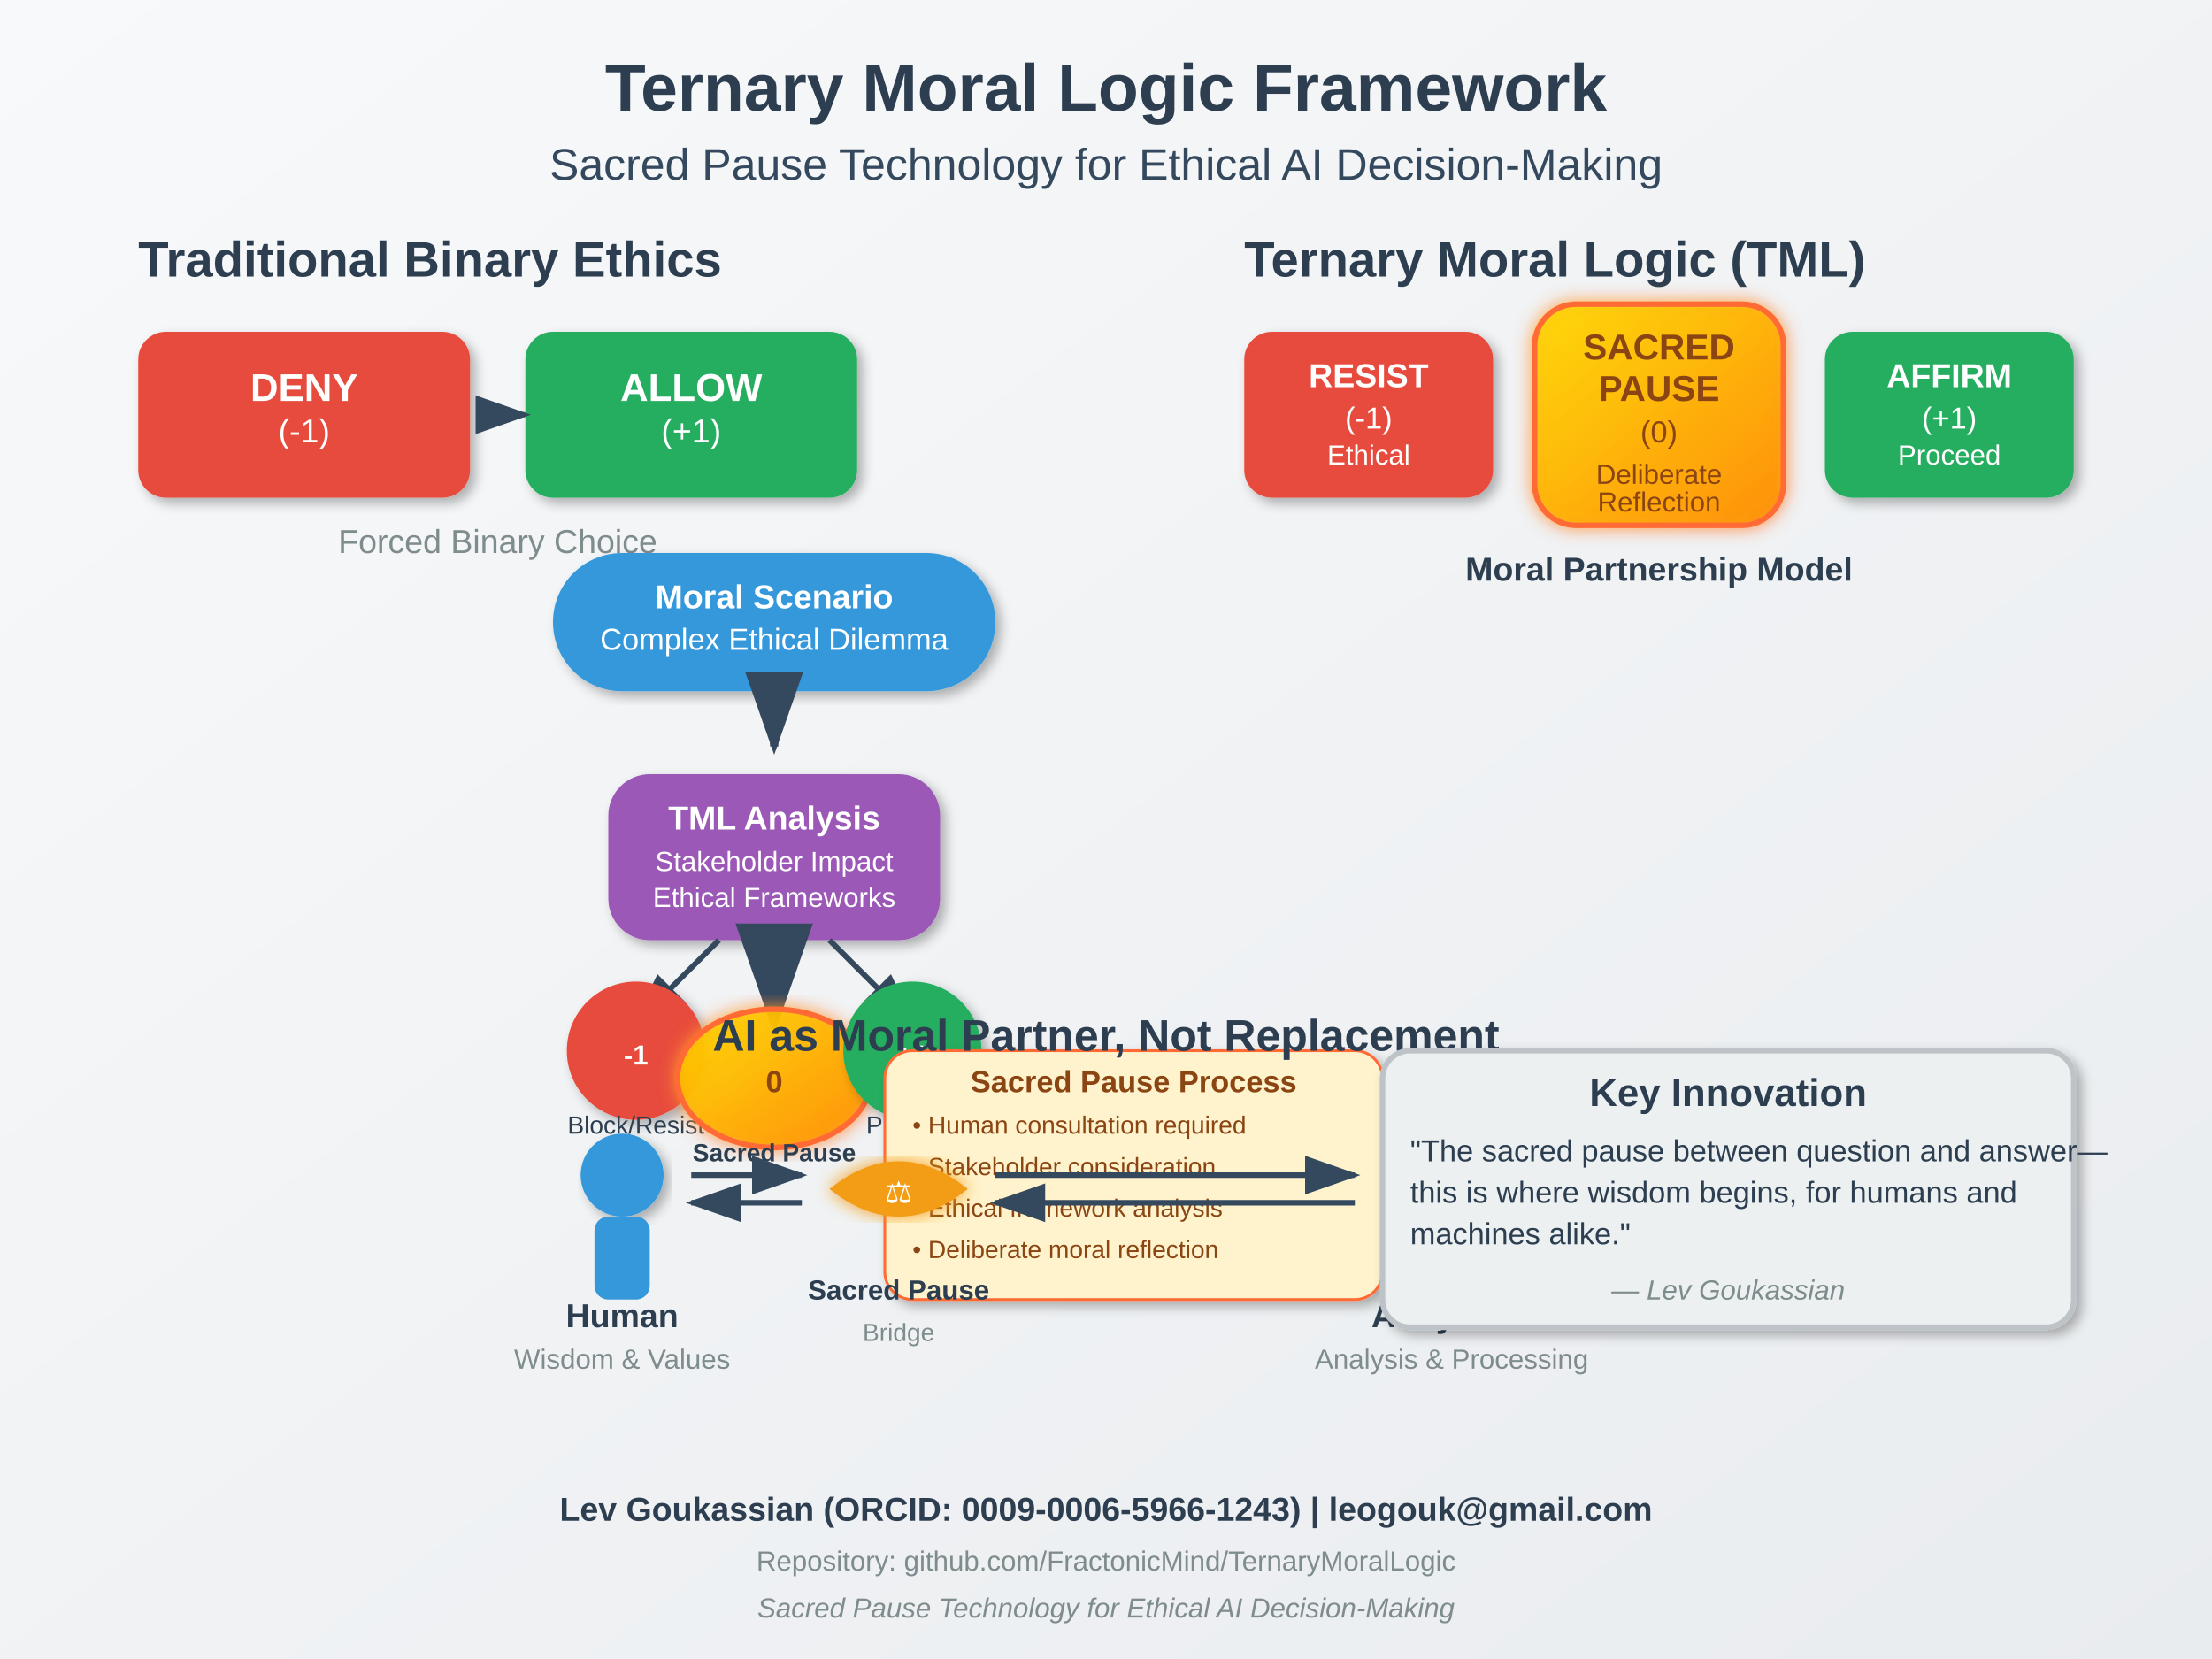
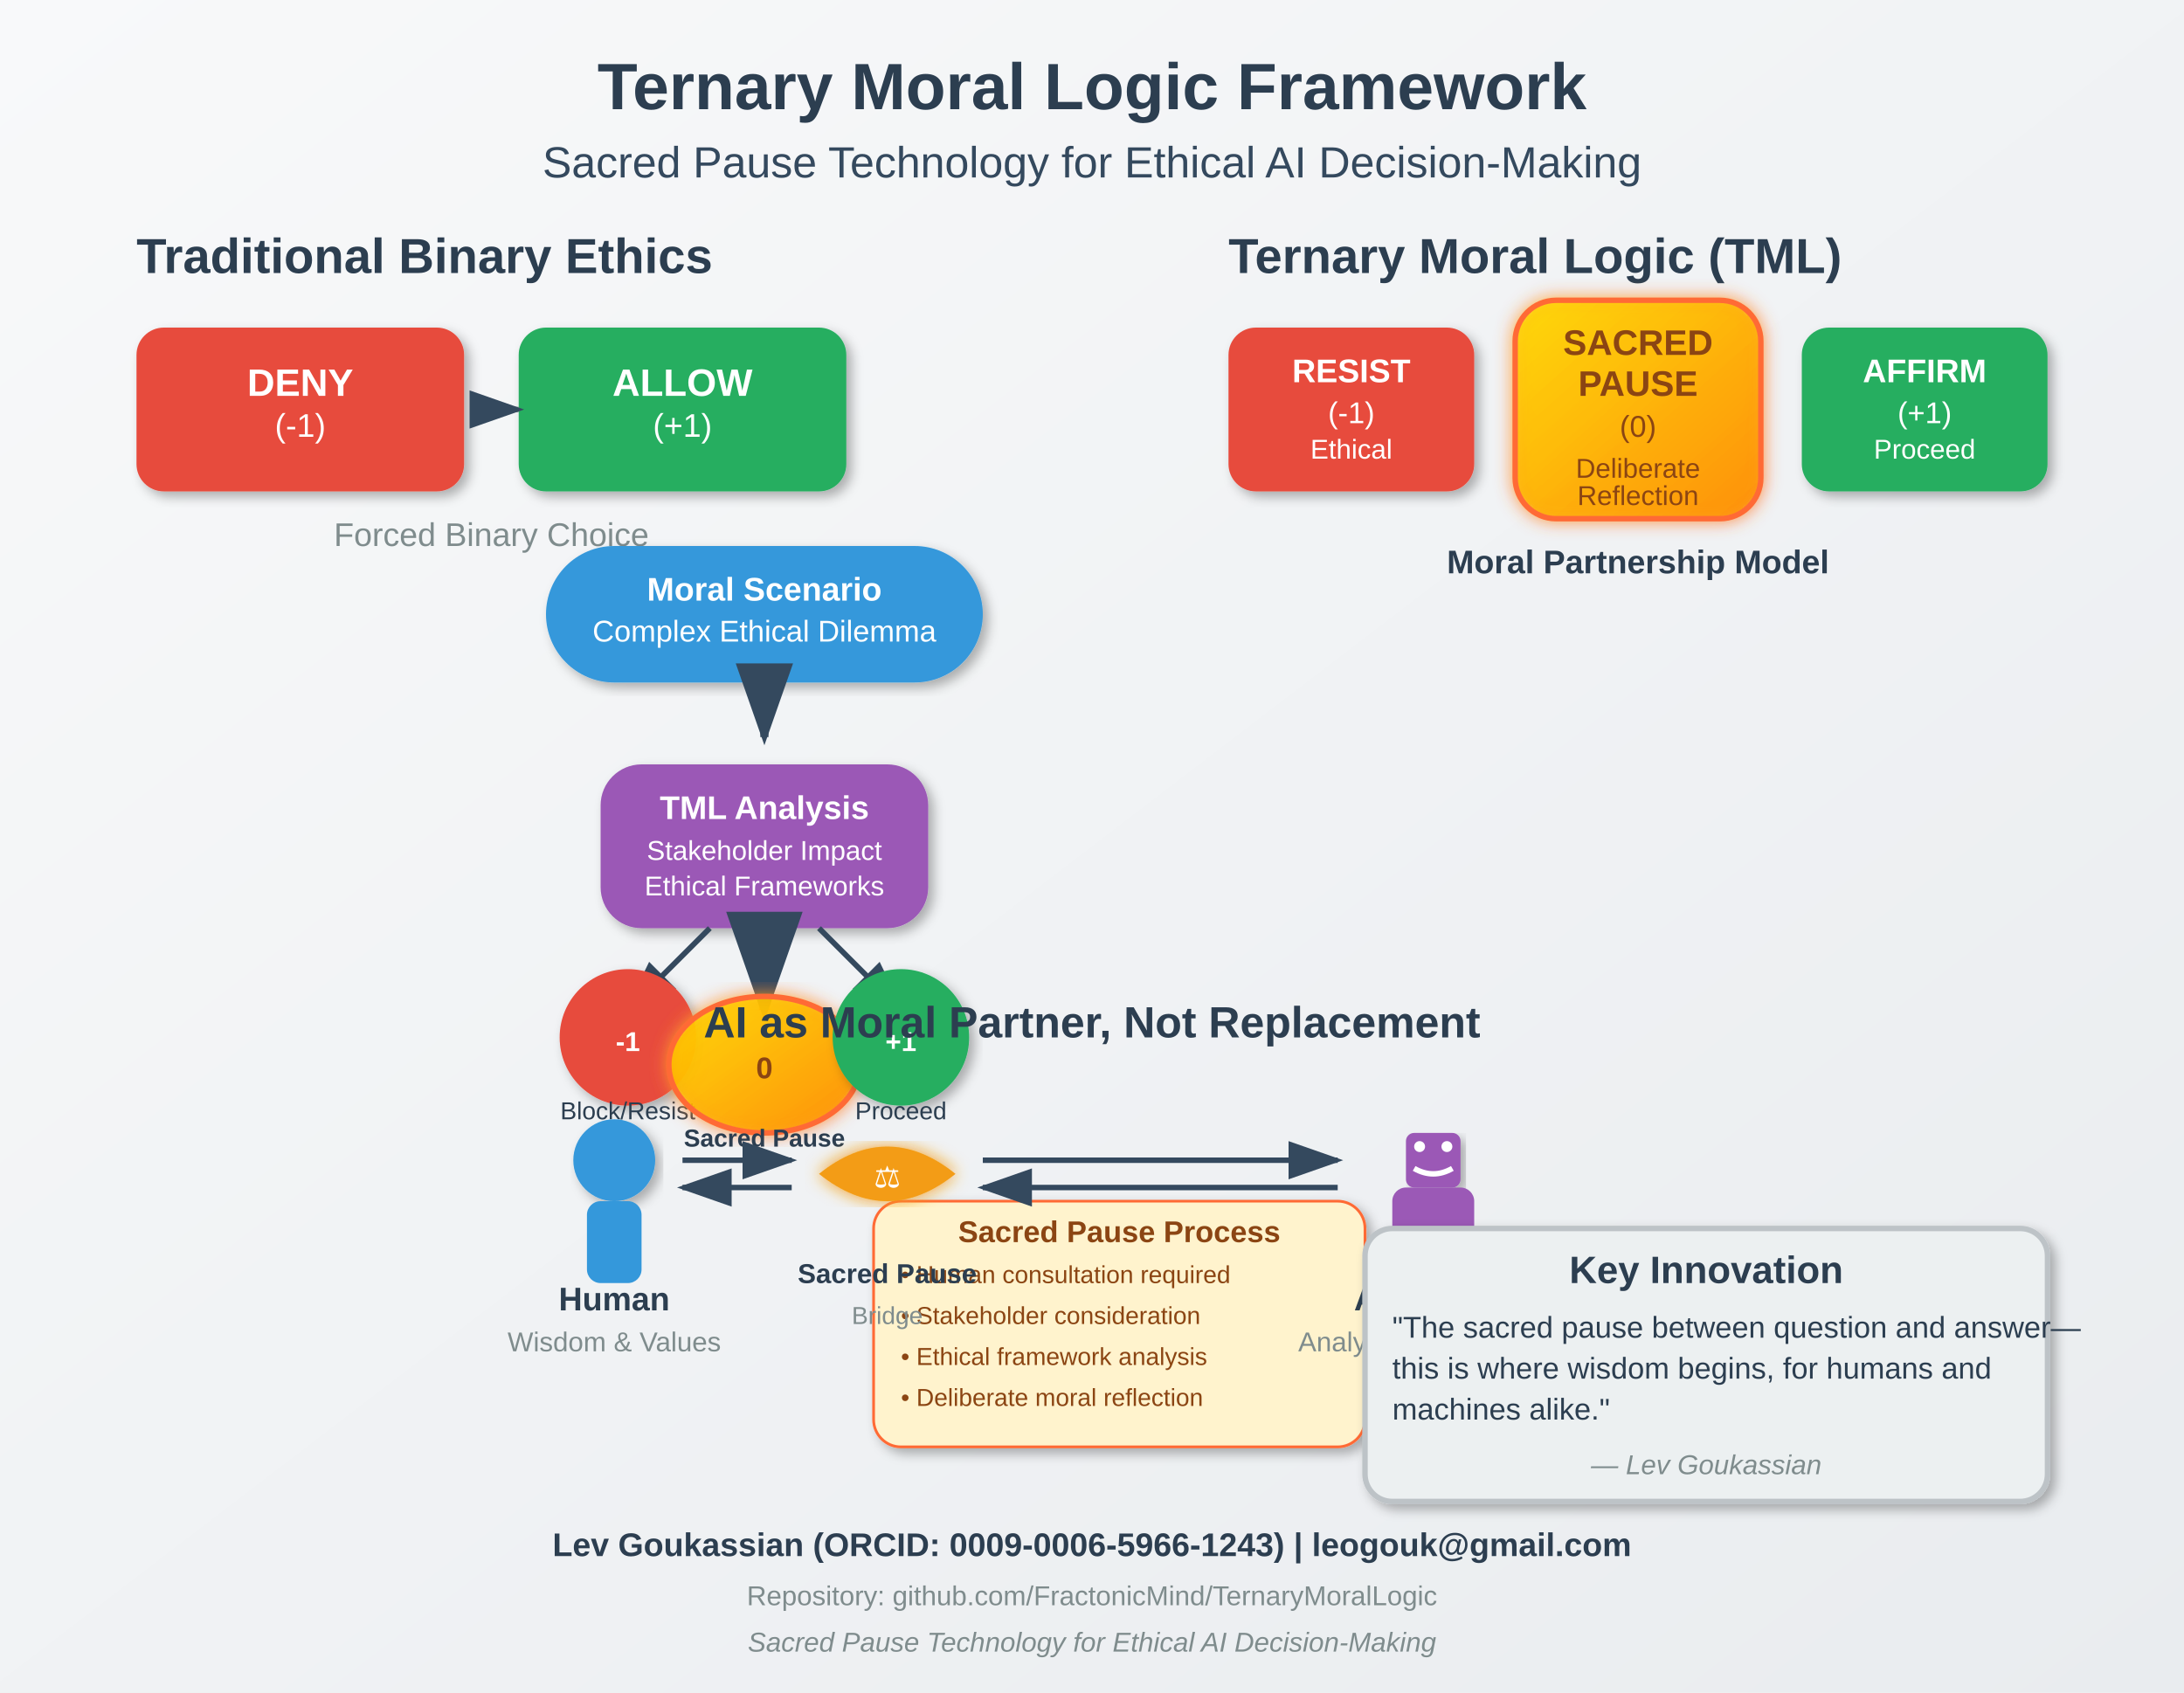
- <svg xmlns="http://www.w3.org/2000/svg" width="800" height="600" viewBox="0 0 800 600">
+ <svg xmlns="http://www.w3.org/2000/svg" width="800" height="620" viewBox="0 0 800 620">
  <defs>
    <linearGradient id="backgroundGrad" x1="0%" y1="0%" x2="100%" y2="100%">
      <stop offset="0%" style="stop-color:#f8f9fa;stop-opacity:1" />
      <stop offset="100%" style="stop-color:#e9ecef;stop-opacity:1" />
    </linearGradient>
    <linearGradient id="pauseGrad" x1="0%" y1="0%" x2="100%" y2="100%">
      <stop offset="0%" style="stop-color:#ffd700;stop-opacity:0.8" />
      <stop offset="100%" style="stop-color:#ff8c00;stop-opacity:0.8" />
    </linearGradient>
    <filter id="glow">
      <feGaussianBlur stdDeviation="3" result="coloredBlur" />
      <feMerge>
        <feMergeNode in="coloredBlur" />
        <feMergeNode in="SourceGraphic" />
      </feMerge>
    </filter>
    <filter id="shadow">
      <feDropShadow dx="2" dy="2" stdDeviation="2" flood-opacity="0.3" />
    </filter>
  </defs>
-   <rect width="800" height="600" fill="url(#backgroundGrad)" />
+   <rect width="800" height="620" fill="url(#backgroundGrad)" />
  <text x="400" y="40" text-anchor="middle" font-family="Arial, sans-serif" font-size="24" font-weight="bold" fill="#2c3e50">
    Ternary Moral Logic Framework
  </text>
  <text x="400" y="65" text-anchor="middle" font-family="Arial, sans-serif" font-size="16" fill="#34495e">
    Sacred Pause Technology for Ethical AI Decision-Making
  </text>
  <g transform="translate(50, 100)">
    <text x="0" y="0" font-family="Arial, sans-serif" font-size="18" font-weight="bold" fill="#2c3e50">
      Traditional Binary Ethics
    </text>
    <rect x="0" y="20" width="120" height="60" fill="#e74c3c" rx="10" filter="url(#shadow)" />
    <text x="60" y="45" text-anchor="middle" font-family="Arial, sans-serif" font-size="14" fill="white" font-weight="bold">
      DENY
    </text>
    <text x="60" y="60" text-anchor="middle" font-family="Arial, sans-serif" font-size="12" fill="white">
      (-1)
    </text>
    <rect x="140" y="20" width="120" height="60" fill="#27ae60" rx="10" filter="url(#shadow)" />
    <text x="200" y="45" text-anchor="middle" font-family="Arial, sans-serif" font-size="14" fill="white" font-weight="bold">
      ALLOW
    </text>
    <text x="200" y="60" text-anchor="middle" font-family="Arial, sans-serif" font-size="12" fill="white">
      (+1)
    </text>
    <path d="M 130 50 L 140 50" stroke="#7f8c8d" stroke-width="2" marker-end="url(#arrowhead)" />
    <text x="130" y="100" text-anchor="middle" font-family="Arial, sans-serif" font-size="12" fill="#7f8c8d">
      Forced Binary Choice
    </text>
  </g>
  <g transform="translate(450, 100)">
    <text x="0" y="0" font-family="Arial, sans-serif" font-size="18" font-weight="bold" fill="#2c3e50">
      Ternary Moral Logic (TML)
    </text>
    <rect x="0" y="20" width="90" height="60" fill="#e74c3c" rx="10" filter="url(#shadow)" />
    <text x="45" y="40" text-anchor="middle" font-family="Arial, sans-serif" font-size="12" fill="white" font-weight="bold">
      RESIST
    </text>
    <text x="45" y="55" text-anchor="middle" font-family="Arial, sans-serif" font-size="11" fill="white">
      (-1)
    </text>
    <text x="45" y="68" text-anchor="middle" font-family="Arial, sans-serif" font-size="10" fill="white">
      Ethical
    </text>
    <rect x="105" y="10" width="90" height="80" fill="url(#pauseGrad)" rx="15" filter="url(#glow)" stroke="#ff6b35" stroke-width="2" />
    <text x="150" y="30" text-anchor="middle" font-family="Arial, sans-serif" font-size="13" fill="#8b4513" font-weight="bold">
      SACRED
    </text>
    <text x="150" y="45" text-anchor="middle" font-family="Arial, sans-serif" font-size="13" fill="#8b4513" font-weight="bold">
      PAUSE
    </text>
    <text x="150" y="60" text-anchor="middle" font-family="Arial, sans-serif" font-size="11" fill="#8b4513">
      (0)
    </text>
    <text x="150" y="75" text-anchor="middle" font-family="Arial, sans-serif" font-size="10" fill="#8b4513">
      Deliberate
    </text>
    <text x="150" y="85" text-anchor="middle" font-family="Arial, sans-serif" font-size="10" fill="#8b4513">
      Reflection
    </text>
    <rect x="210" y="20" width="90" height="60" fill="#27ae60" rx="10" filter="url(#shadow)" />
    <text x="255" y="40" text-anchor="middle" font-family="Arial, sans-serif" font-size="12" fill="white" font-weight="bold">
      AFFIRM
    </text>
    <text x="255" y="55" text-anchor="middle" font-family="Arial, sans-serif" font-size="11" fill="white">
      (+1)
    </text>
    <text x="255" y="68" text-anchor="middle" font-family="Arial, sans-serif" font-size="10" fill="white">
      Proceed
    </text>
    <text x="150" y="110" text-anchor="middle" font-family="Arial, sans-serif" font-size="12" fill="#2c3e50" font-weight="bold">
      Moral Partnership Model
    </text>
  </g>
  <g transform="translate(200, 200)">
    <rect x="0" y="0" width="160" height="50" fill="#3498db" rx="25" filter="url(#shadow)" />
    <text x="80" y="20" text-anchor="middle" font-family="Arial, sans-serif" font-size="12" fill="white" font-weight="bold">
      Moral Scenario
    </text>
    <text x="80" y="35" text-anchor="middle" font-family="Arial, sans-serif" font-size="11" fill="white">
      Complex Ethical Dilemma
    </text>
    <path d="M 80 50 L 80 70" stroke="#34495e" stroke-width="3" marker-end="url(#arrowhead)" />
    <rect x="20" y="80" width="120" height="60" fill="#9b59b6" rx="15" filter="url(#shadow)" />
    <text x="80" y="100" text-anchor="middle" font-family="Arial, sans-serif" font-size="12" fill="white" font-weight="bold">
      TML Analysis
    </text>
    <text x="80" y="115" text-anchor="middle" font-family="Arial, sans-serif" font-size="10" fill="white">
      Stakeholder Impact
    </text>
    <text x="80" y="128" text-anchor="middle" font-family="Arial, sans-serif" font-size="10" fill="white">
      Ethical Frameworks
    </text>
    <path d="M 60 140 L 30 170" stroke="#34495e" stroke-width="2" marker-end="url(#arrowhead)" />
    <circle cx="30" cy="180" r="25" fill="#e74c3c" filter="url(#shadow)" />
    <text x="30" y="185" text-anchor="middle" font-family="Arial, sans-serif" font-size="10" fill="white" font-weight="bold">
      -1
    </text>
    <text x="30" y="210" text-anchor="middle" font-family="Arial, sans-serif" font-size="9" fill="#2c3e50">
      Block/Resist
    </text>
    <path d="M 80 140 L 80 170" stroke="#ff6b35" stroke-width="4" marker-end="url(#arrowhead)" />
    <ellipse cx="80" cy="190" rx="35" ry="25" fill="url(#pauseGrad)" filter="url(#glow)" stroke="#ff6b35" stroke-width="2" />
    <text x="80" y="195" text-anchor="middle" font-family="Arial, sans-serif" font-size="11" fill="#8b4513" font-weight="bold">
      0
    </text>
    <text x="80" y="220" text-anchor="middle" font-family="Arial, sans-serif" font-size="9" fill="#2c3e50" font-weight="bold">
      Sacred Pause
    </text>
    <path d="M 100 140 L 130 170" stroke="#34495e" stroke-width="2" marker-end="url(#arrowhead)" />
    <circle cx="130" cy="180" r="25" fill="#27ae60" filter="url(#shadow)" />
    <text x="130" y="185" text-anchor="middle" font-family="Arial, sans-serif" font-size="10" fill="white" font-weight="bold">
      +1
    </text>
    <text x="130" y="210" text-anchor="middle" font-family="Arial, sans-serif" font-size="9" fill="#2c3e50">
      Proceed
    </text>
-     <g transform="translate(120, 180)">
+     <g transform="translate(120, 240)">
      <rect x="0" y="0" width="180" height="90" fill="#fff3cd" rx="10" stroke="#ff6b35" stroke-width="1" filter="url(#shadow)" />
      <text x="90" y="15" text-anchor="middle" font-family="Arial, sans-serif" font-size="11" fill="#8b4513" font-weight="bold">
        Sacred Pause Process
      </text>
      <text x="10" y="30" font-family="Arial, sans-serif" font-size="9" fill="#8b4513">
        • Human consultation required
      </text>
      <text x="10" y="45" font-family="Arial, sans-serif" font-size="9" fill="#8b4513">
        • Stakeholder consideration
      </text>
      <text x="10" y="60" font-family="Arial, sans-serif" font-size="9" fill="#8b4513">
        • Ethical framework analysis
      </text>
      <text x="10" y="75" font-family="Arial, sans-serif" font-size="9" fill="#8b4513">
        • Deliberate moral reflection
      </text>
    </g>
  </g>
  <g transform="translate(50, 380)">
    <text x="350" y="0" text-anchor="middle" font-family="Arial, sans-serif" font-size="16" font-weight="bold" fill="#2c3e50">
      AI as Moral Partner, Not Replacement
    </text>
    <g transform="translate(150, 20)">
      <circle cx="25" cy="25" r="15" fill="#3498db" filter="url(#shadow)" />
      <rect x="15" y="40" width="20" height="30" fill="#3498db" rx="5" />
      <text x="25" y="80" text-anchor="middle" font-family="Arial, sans-serif" font-size="12" fill="#2c3e50" font-weight="bold">
        Human
      </text>
      <text x="25" y="95" text-anchor="middle" font-family="Arial, sans-serif" font-size="10" fill="#7f8c8d">
        Wisdom &amp; Values
      </text>
    </g>
    <g transform="translate(250, 30)">
      <path d="M 0 20 Q 25 0 50 20 Q 25 40 0 20" fill="#f39c12" filter="url(#glow)" />
      <text x="25" y="25" text-anchor="middle" font-family="Arial, sans-serif" font-size="11" fill="white" font-weight="bold">
        ⚖
      </text>
      <text x="25" y="60" text-anchor="middle" font-family="Arial, sans-serif" font-size="10" fill="#2c3e50" font-weight="bold">
        Sacred Pause
      </text>
      <text x="25" y="75" text-anchor="middle" font-family="Arial, sans-serif" font-size="9" fill="#7f8c8d">
        Bridge
      </text>
    </g>
    <g transform="translate(450, 20)">
      <rect x="15" y="15" width="20" height="20" fill="#9b59b6" rx="3" filter="url(#shadow)" />
      <circle cx="20" cy="20" r="2" fill="white" />
      <circle cx="30" cy="20" r="2" fill="white" />
      <path d="M 18 28 Q 25 32 32 28" stroke="white" stroke-width="2" fill="none" />
      <rect x="10" y="35" width="30" height="35" fill="#9b59b6" rx="5" />
      <text x="25" y="80" text-anchor="middle" font-family="Arial, sans-serif" font-size="12" fill="#2c3e50" font-weight="bold">
        AI System
      </text>
      <text x="25" y="95" text-anchor="middle" font-family="Arial, sans-serif" font-size="10" fill="#7f8c8d">
        Analysis &amp; Processing
      </text>
    </g>
    <path d="M 200 45 L 240 45" stroke="#34495e" stroke-width="2" marker-end="url(#arrowhead)" />
    <path d="M 310 45 L 440 45" stroke="#34495e" stroke-width="2" marker-end="url(#arrowhead)" />
    <path d="M 440 55 L 310 55" stroke="#34495e" stroke-width="2" marker-end="url(#arrowhead)" />
    <path d="M 240 55 L 200 55" stroke="#34495e" stroke-width="2" marker-end="url(#arrowhead)" />
  </g>
-   <g transform="translate(500, 380)">
+   <g transform="translate(500, 450)">
    <rect x="0" y="0" width="250" height="100" fill="#ecf0f1" rx="10" stroke="#bdc3c7" stroke-width="2" filter="url(#shadow)" />
    <text x="125" y="20" text-anchor="middle" font-family="Arial, sans-serif" font-size="14" fill="#2c3e50" font-weight="bold">
      Key Innovation
    </text>
    <text x="10" y="40" font-family="Arial, sans-serif" font-size="11" fill="#2c3e50">
      "The sacred pause between question and answer—
    </text>
    <text x="10" y="55" font-family="Arial, sans-serif" font-size="11" fill="#2c3e50">
      this is where wisdom begins, for humans and
    </text>
    <text x="10" y="70" font-family="Arial, sans-serif" font-size="11" fill="#2c3e50">
      machines alike."
    </text>
    <text x="125" y="90" text-anchor="middle" font-family="Arial, sans-serif" font-size="10" fill="#7f8c8d" font-style="italic">
      — Lev Goukassian
    </text>
  </g>
-   <g transform="translate(0, 550)">
+   <g transform="translate(0, 570)">
    <text x="400" y="0" text-anchor="middle" font-family="Arial, sans-serif" font-size="12" fill="#2c3e50" font-weight="bold">
      Lev Goukassian (ORCID: 0009-0006-5966-1243) | leogouk@gmail.com
    </text>
    <text x="400" y="18" text-anchor="middle" font-family="Arial, sans-serif" font-size="10" fill="#7f8c8d">
      Repository: github.com/FractonicMind/TernaryMoralLogic
    </text>
    <text x="400" y="35" text-anchor="middle" font-family="Arial, sans-serif" font-size="10" fill="#7f8c8d" font-style="italic">
      Sacred Pause Technology for Ethical AI Decision-Making
    </text>
  </g>
  <defs>
    <marker id="arrowhead" markerWidth="10" markerHeight="7" refX="9" refY="3.5" orient="auto">
      <polygon points="0 0, 10 3.5, 0 7" fill="#34495e" />
    </marker>
  </defs>
</svg>
